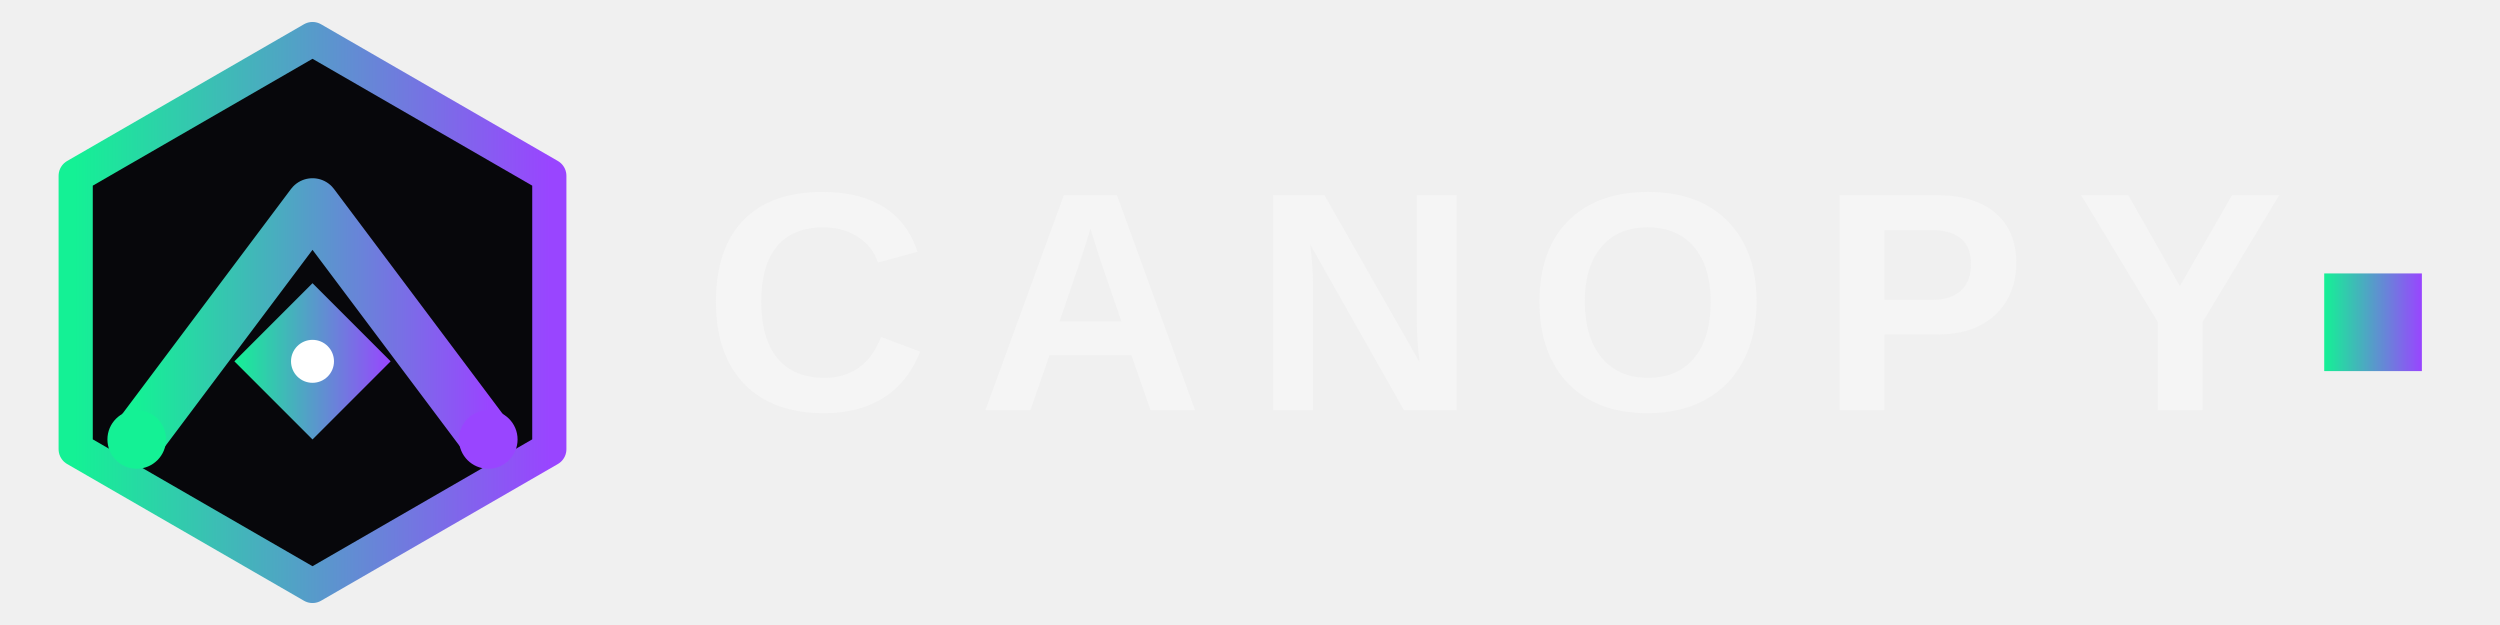
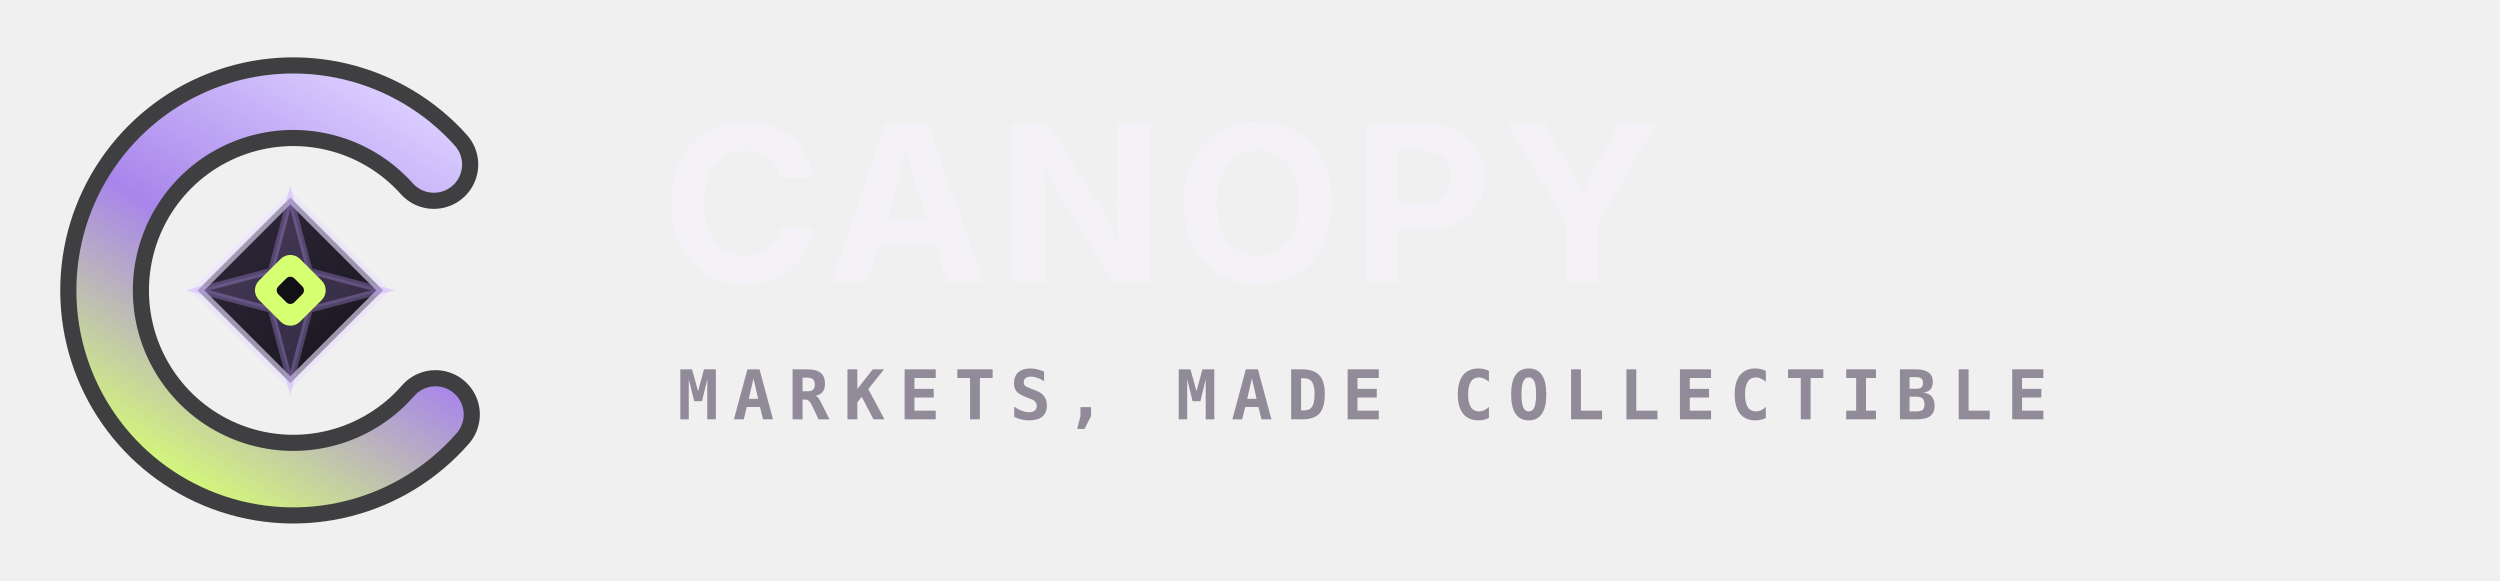
- <svg xmlns="http://www.w3.org/2000/svg" viewBox="0 0 256 64">
+ <svg xmlns="http://www.w3.org/2000/svg" width="310" height="72" viewBox="0 0 310 72" fill="none">
  <defs>
-     <linearGradient id="cy" x1="0" y1="0" x2="1" y2="0">
-       <stop offset="0" stop-color="#14F195" />
-       <stop offset="1" stop-color="#9945FF" />
+     <linearGradient id="ring" x1="51" y1="12" x2="22" y2="60" gradientUnits="userSpaceOnUse">
+       <stop stop-color="#D9CCFF" />
+       <stop offset=".48" stop-color="#A885EB" />
+       <stop offset="1" stop-color="#D7FF72" />
+     </linearGradient>
+     <linearGradient id="face" x1="26" y1="25" x2="45" y2="46" gradientUnits="userSpaceOnUse">
+       <stop stop-color="#2B2536" />
+       <stop offset="1" stop-color="#151219" />
    </linearGradient>
  </defs>
-   <g>
-     <polygon points="32,4 56.25,18 56.25,46 32,60 7.75,46 7.75,18" fill="#07070B" stroke="url(#cy)" stroke-width="3.5" stroke-linejoin="round" />
-     <path d="M14,45 L32,21 L50,45" fill="none" stroke="url(#cy)" stroke-width="5.5" stroke-linecap="round" stroke-linejoin="round" />
-     <polygon points="32,29 40,37 32,45 24,37" fill="url(#cy)" />
-     <circle cx="32" cy="37" r="2.2" fill="#fff" />
-     <circle cx="14" cy="45" r="3" fill="#14F195" />
-     <circle cx="50" cy="45" r="3" fill="#9945FF" />
+   <g transform="translate(4 4)">
+     <path d="M49.8 16.4A23.4 23.4 0 1 0 50 47.4" stroke="#050407" stroke-opacity=".75" stroke-width="11" stroke-linecap="round" />
+     <path d="M49.8 16.4A23.4 23.4 0 1 0 50 47.4" stroke="url(#ring)" stroke-width="7" stroke-linecap="round" />
+     <path d="M32 20.5 43.5 32 32 43.5 20.5 32 32 20.5Z" fill="url(#face)" stroke="#E9E0FF" stroke-opacity=".62" stroke-width="1.2" />
+     <path d="m32 20.5-2.4 9.1-9.1 2.4 9.1 2.4 2.4 9.1 2.4-9.1 9.1-2.4-9.1-2.4-2.4-9.1Z" fill="#B89AF4" fill-opacity=".16" stroke="#B89AF4" stroke-opacity=".32" stroke-width=".75" />
+     <rect x="28.4" y="28.4" width="7.2" height="7.2" rx="1.7" transform="rotate(45 32 32)" fill="#D7FF72" />
+     <rect x="30.6" y="30.6" width="2.8" height="2.8" rx=".7" transform="rotate(45 32 32)" fill="#111015" />
  </g>
-   <text x="72" y="42" font-family="Arial, Helvetica, sans-serif" font-weight="800" font-size="32" letter-spacing="5" fill="#F5F5F5">CANOPY</text>
-   <rect x="238" y="28" width="10" height="10" fill="url(#cy)" />
+   <text x="82" y="35" fill="#F4F2F7" font-family="Geist, Inter, Arial, sans-serif" font-size="27" font-weight="720" letter-spacing="1.2">CANOPY</text>
+   <text x="84" y="52" fill="#918A98" font-family="Geist Mono, monospace" font-size="8.5" font-weight="600" letter-spacing="1.75">MARKETS, MADE COLLECTIBLE</text>
</svg>
